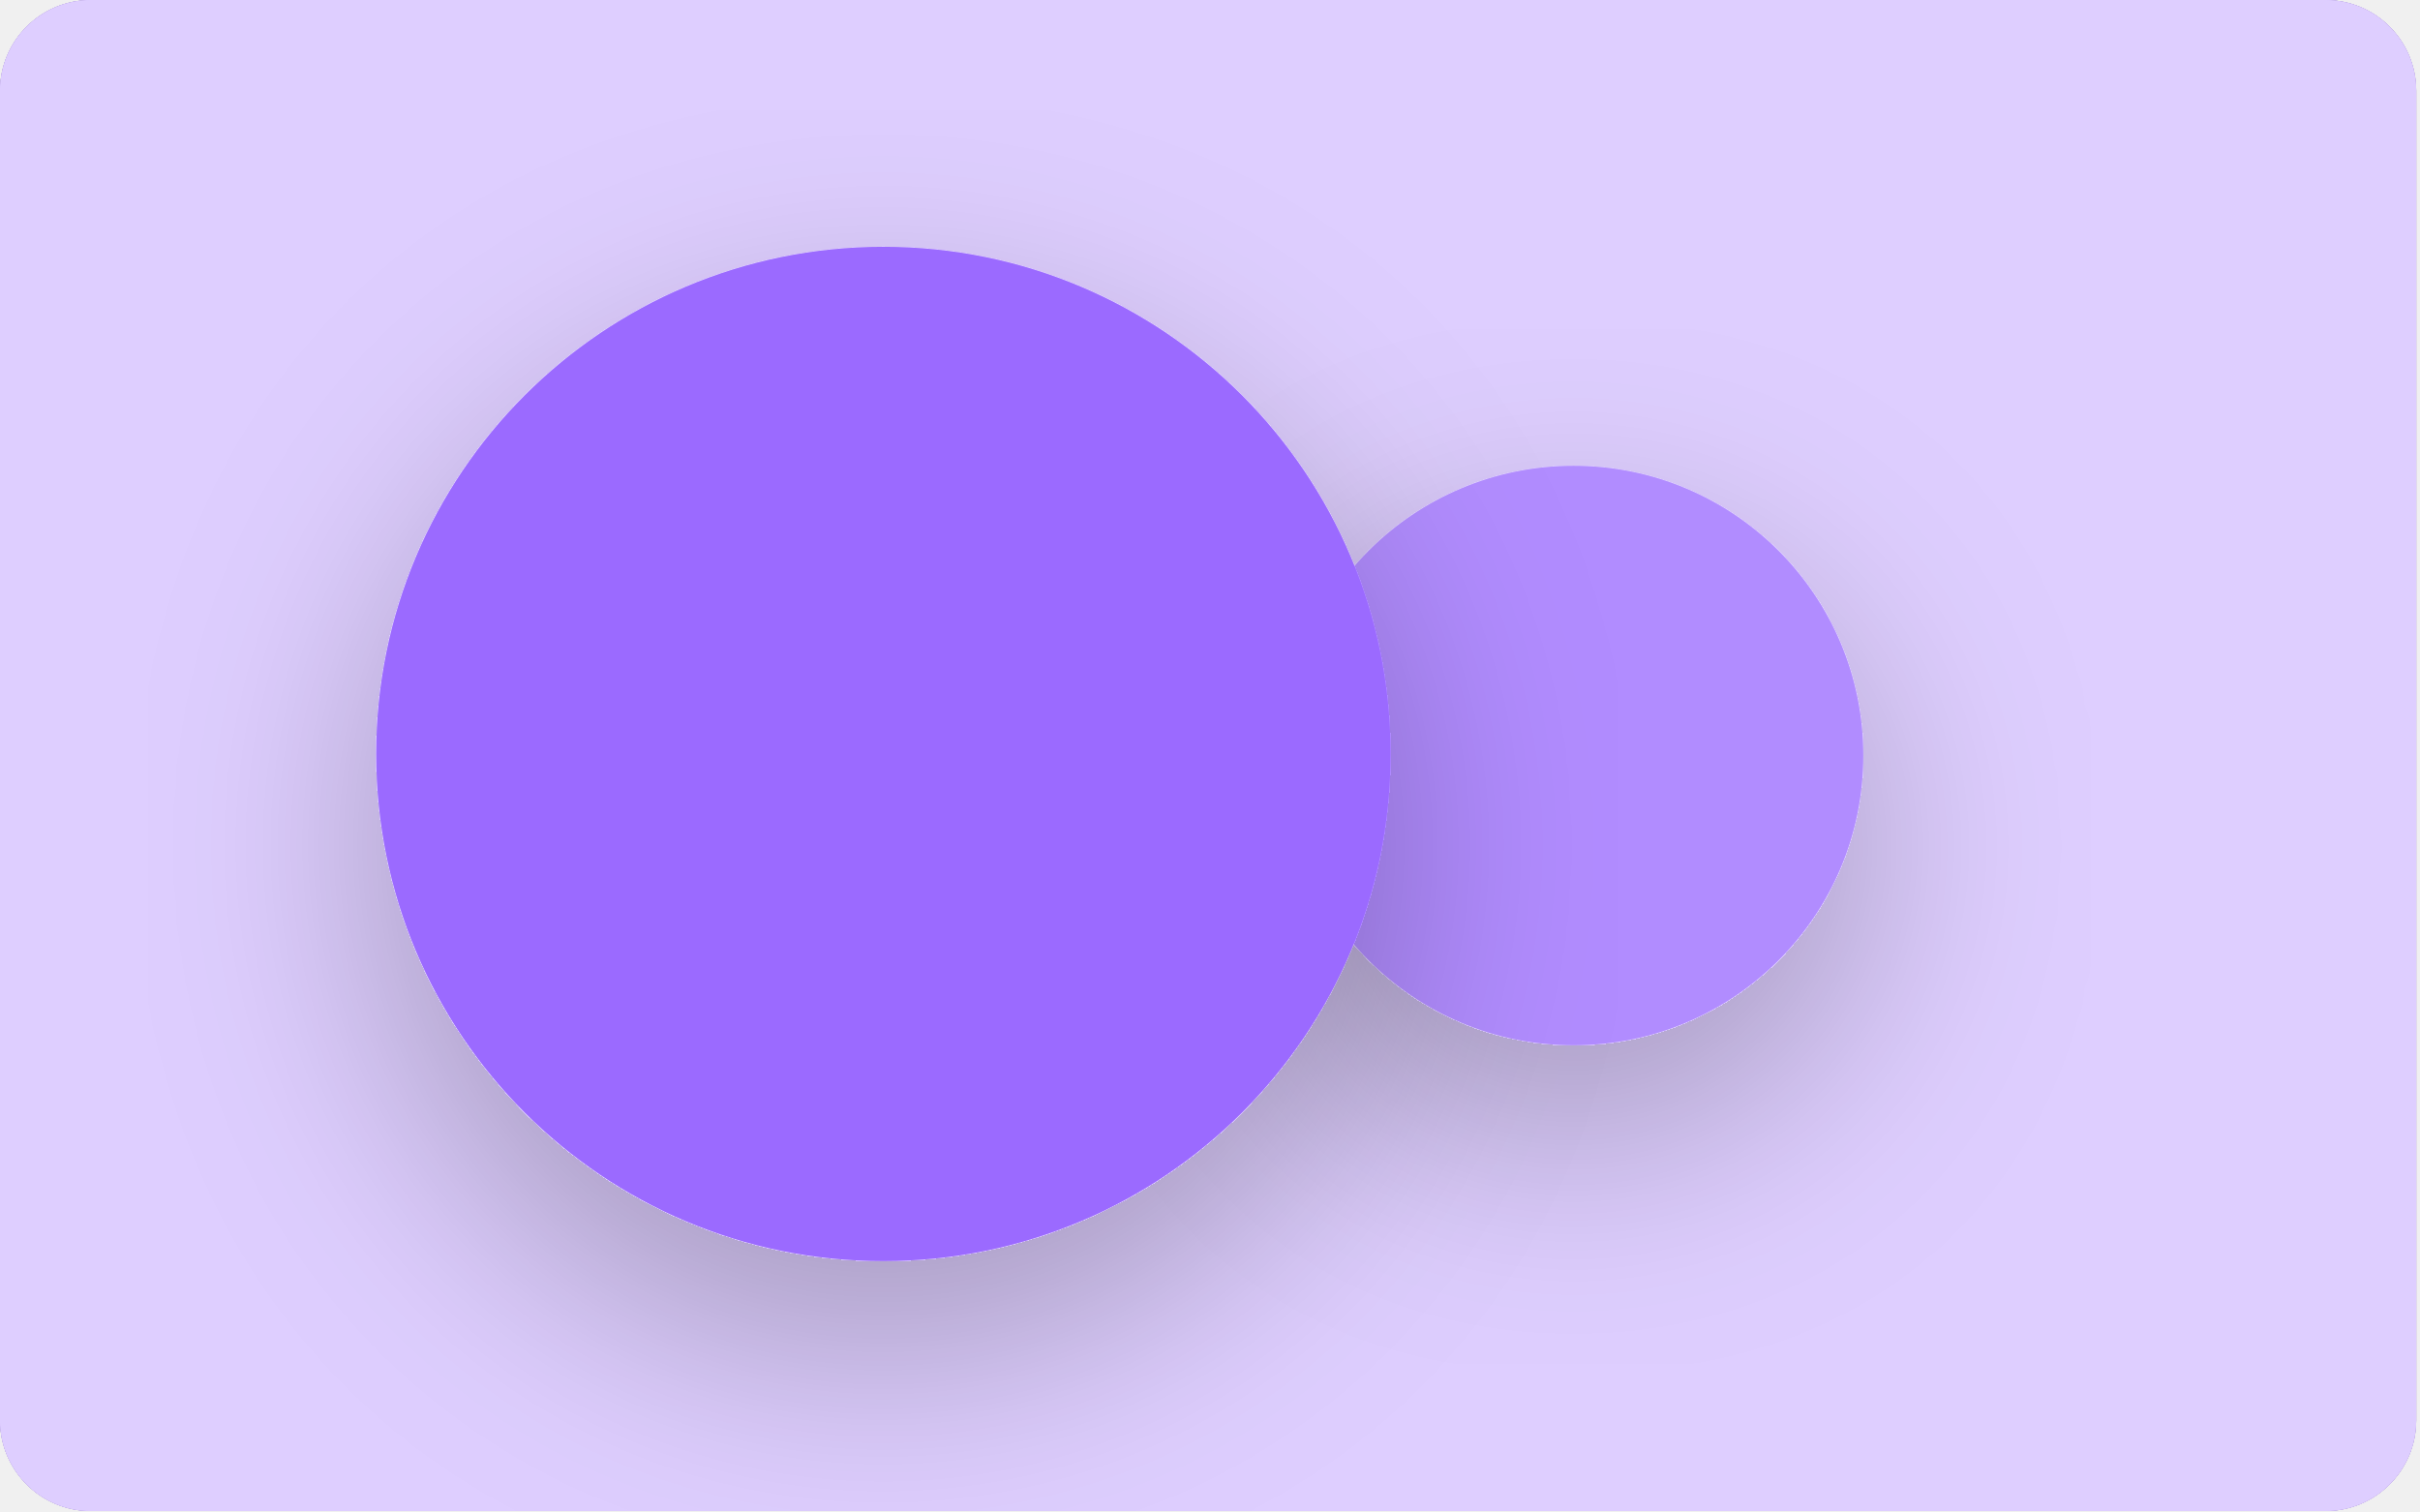
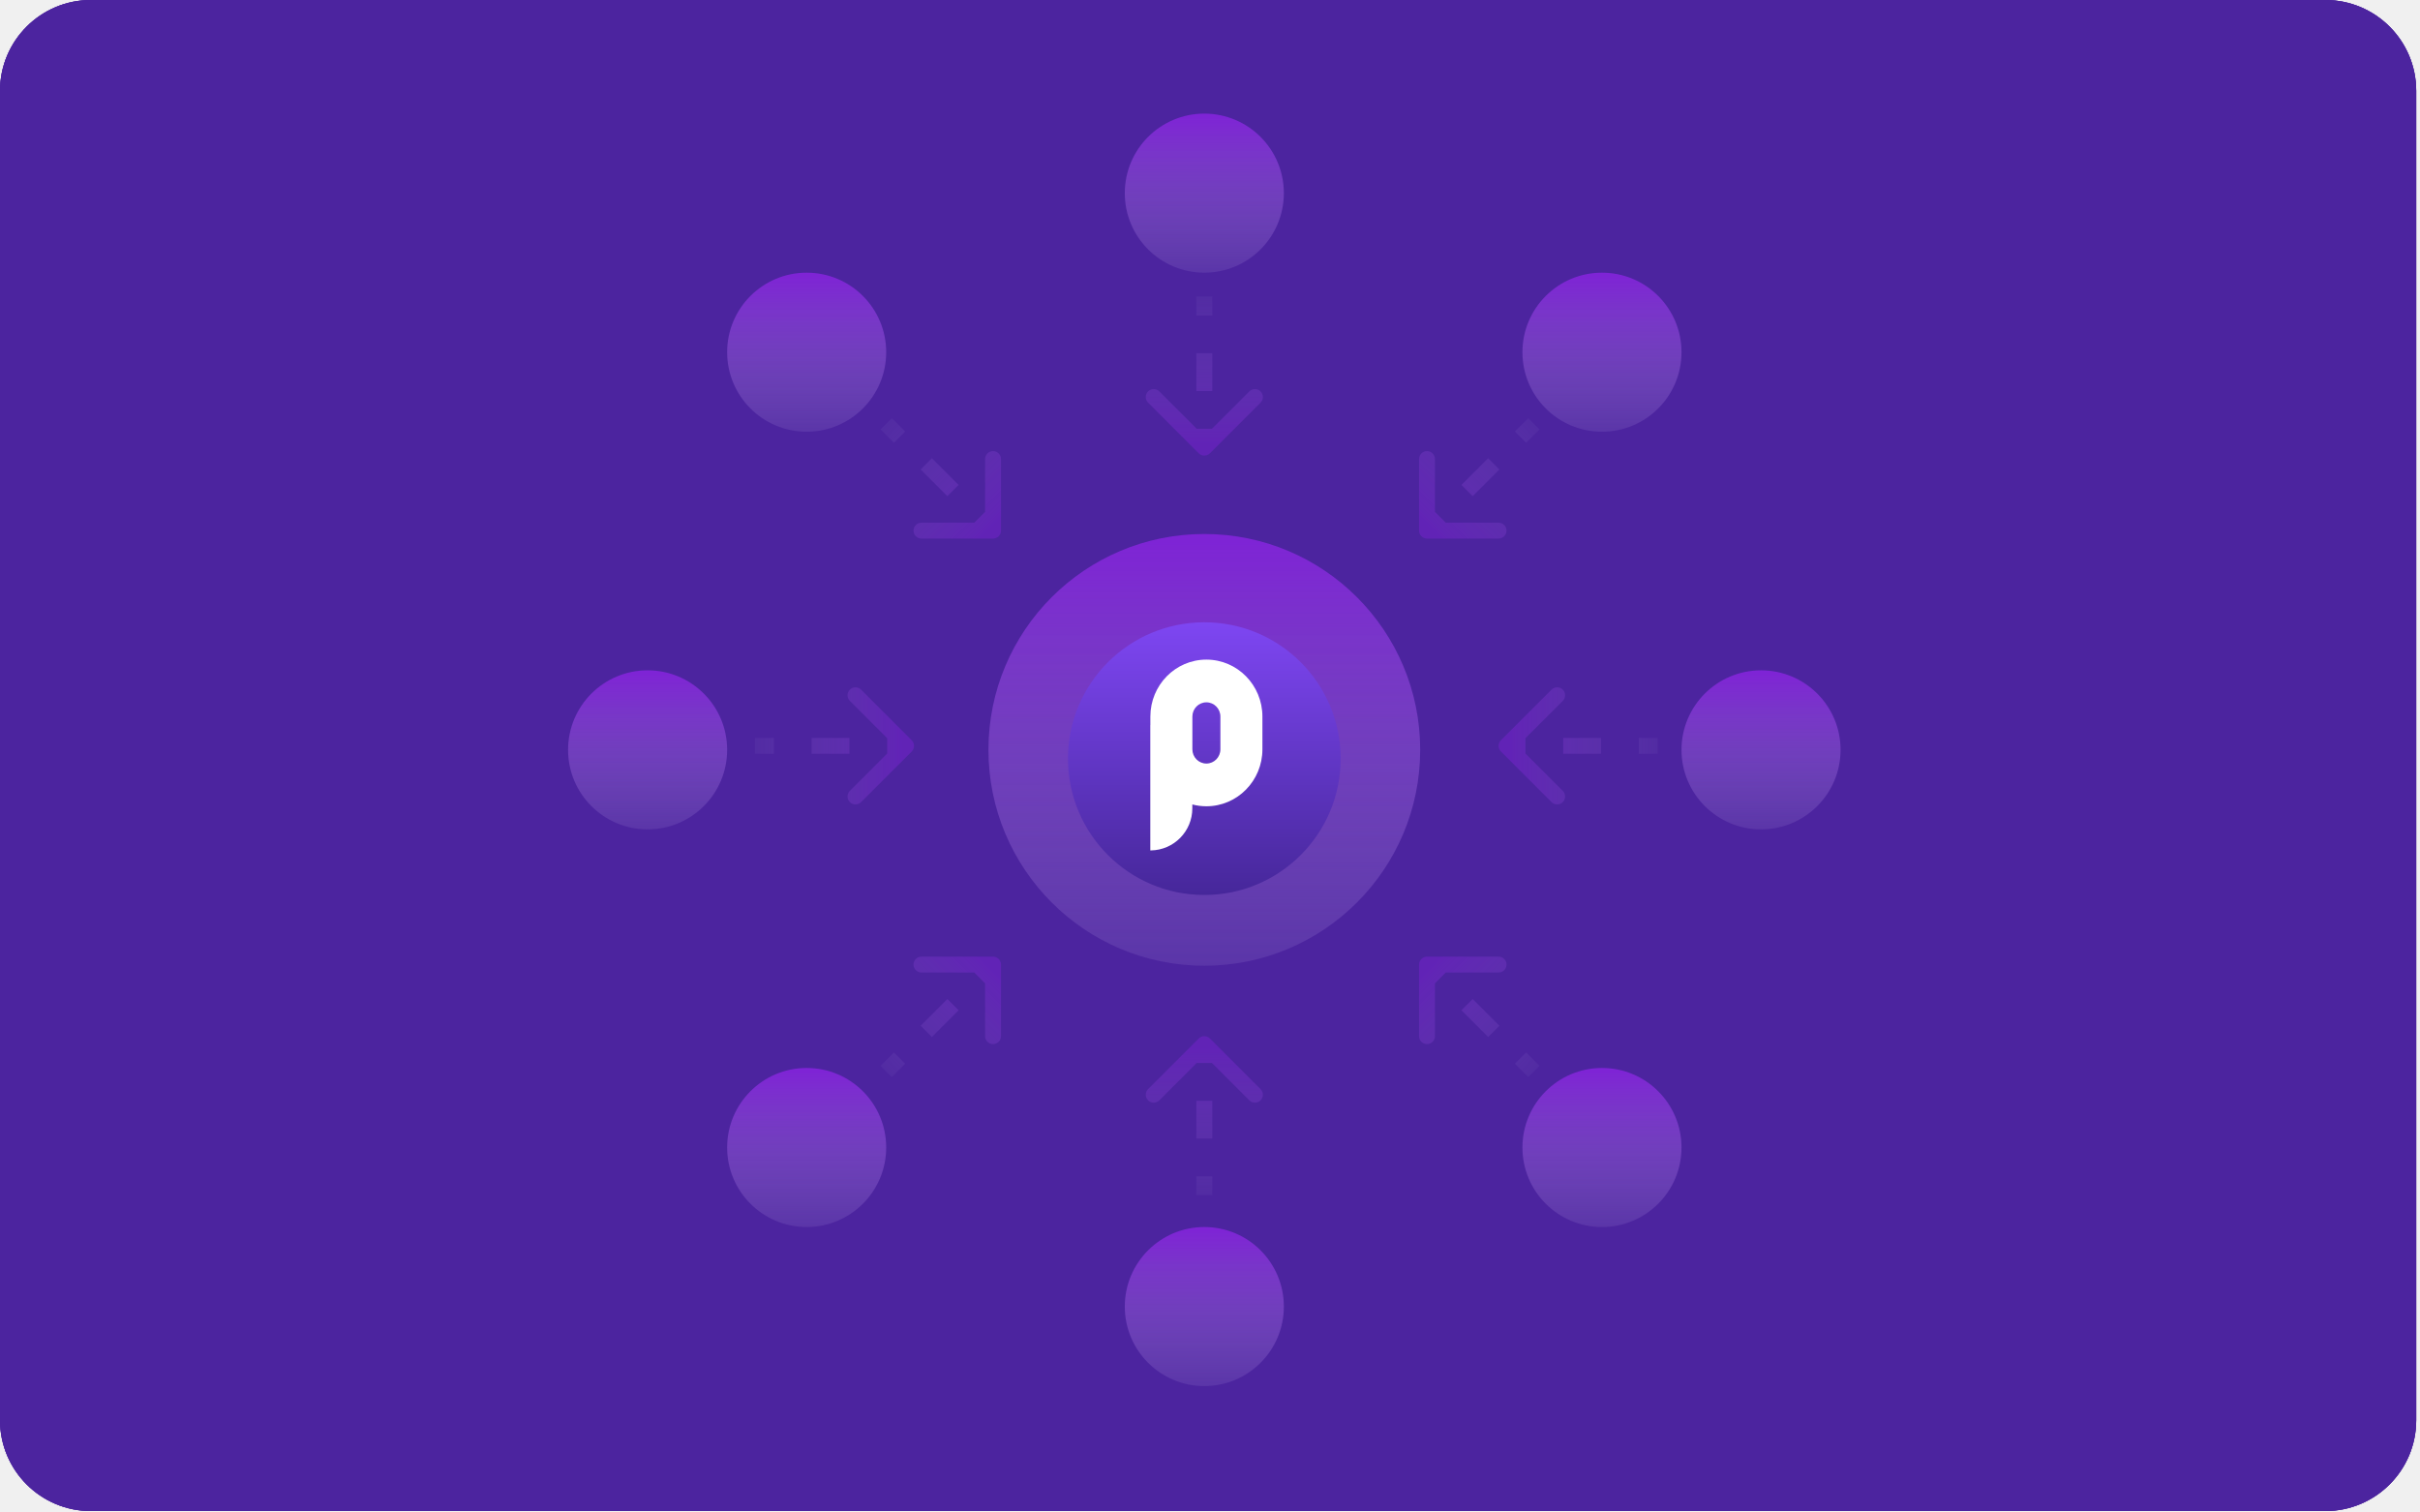
<svg xmlns="http://www.w3.org/2000/svg" width="213" height="133" viewBox="0 0 213 133" fill="none">
-   <g clip-path="url(#clip0_330_341)">
-     <rect width="212.667" height="133" rx="8" fill="#4C249F" />
-     <rect width="212.667" height="133" rx="8" fill="#DECEFF" />
-     <rect width="212.667" height="133" rx="8" fill="#DECEFF" />
-     <circle cx="172.5" cy="66.5" r="17.5" transform="rotate(90 172.5 66.5)" fill="#DECEFF" />
-     <g filter="url(#filter0_d_330_341)">
-       <ellipse cx="138.5" cy="66.5" rx="25.5" ry="25.5" transform="rotate(90 138.5 66.5)" fill="#B18CFF" />
-     </g>
-     <g filter="url(#filter1_d_330_341)">
-       <circle cx="77.751" cy="66.361" r="44.639" transform="rotate(90 77.751 66.3608)" fill="#9B6AFF" />
+   <g id="yieldBotGraphic" clip-path="url(#clip0_816_377)">
+     <g id="Group 406">
+       <rect id="Rectangle 1" width="212.667" height="133" rx="8" fill="#4C249F" />
+       <rect id="Rectangle 2" width="212.667" height="133" rx="8" fill="#4C249F" />
+       <rect id="Rectangle 3" width="212.667" height="133" rx="8" fill="#4C249F" />
+       <g id="Group 502">
+         <g id="Group 501">
+           <circle id="Ellipse 134" opacity="0.7" cx="106" cy="66" r="19" fill="url(#paint0_linear_816_377)" />
+           <g id="etherscan-24x24">
+             <g id="Group 48">
+               <circle id="Ellipse 3" cx="106" cy="66.773" r="12" fill="url(#paint1_linear_816_377)" />
+               <path id="pool" d="M106.182 58.057C108.905 58.057 111.113 60.301 111.113 63.07V65.953C111.113 68.722 108.905 70.966 106.182 70.966C105.754 70.966 105.339 70.911 104.944 70.806L104.944 71.147C104.944 73.172 103.321 74.818 101.307 74.851L101.245 74.851V63.822L101.251 63.822L101.251 63.07C101.251 60.301 103.459 58.057 106.182 58.057ZM106.182 61.817C105.501 61.817 104.949 62.378 104.949 63.07V65.953C104.949 66.645 105.501 67.206 106.182 67.206C106.863 67.206 107.415 66.645 107.415 65.953V63.07C107.415 62.378 106.863 61.817 106.182 61.817Z" fill="white" />
+             </g>
+           </g>
+           <circle id="Ellipse 136" opacity="0.7" cx="106" cy="17" r="7" fill="url(#paint2_linear_816_377)" />
+           <circle id="Ellipse 140" opacity="0.7" cx="141" cy="31" r="7" fill="url(#paint3_linear_816_377)" />
+           <circle id="Ellipse 137" opacity="0.7" cx="57" cy="66" r="7" fill="url(#paint4_linear_816_377)" />
+           <circle id="Ellipse 139" opacity="0.7" cx="106" cy="115" r="7" fill="url(#paint5_linear_816_377)" />
+           <circle id="Ellipse 142" opacity="0.7" cx="71" cy="101" r="7" fill="url(#paint6_linear_816_377)" />
+           <circle id="Ellipse 143" opacity="0.7" cx="71" cy="31" r="7" fill="url(#paint7_linear_816_377)" />
+           <circle id="Ellipse 141" opacity="0.7" cx="141" cy="101" r="7" fill="url(#paint8_linear_816_377)" />
+           <circle id="Ellipse 135" opacity="0.7" cx="155" cy="66" r="7" fill="url(#paint9_linear_816_377)" />
+         </g>
+         <path id="Arrow 13" d="M105.505 39.895C105.778 40.168 106.222 40.168 106.495 39.895L110.95 35.44C111.223 35.167 111.223 34.724 110.95 34.45C110.676 34.177 110.233 34.177 109.96 34.45L106 38.41L102.04 34.45C101.767 34.177 101.324 34.177 101.05 34.45C100.777 34.724 100.777 35.167 101.05 35.44L105.505 39.895ZM105.3 26.1L105.3 27.763L106.7 27.763L106.7 26.1L105.3 26.1ZM105.3 31.088L105.3 34.413L106.7 34.413L106.7 31.088L105.3 31.088ZM105.3 37.738L105.3 39.4L106.7 39.4L106.7 37.738L105.3 37.738ZM105.505 39.895C105.778 40.168 106.222 40.168 106.495 39.895L110.95 35.44C111.223 35.167 111.223 34.724 110.95 34.45C110.676 34.177 110.233 34.177 109.96 34.45L106 38.41L102.04 34.45C101.767 34.177 101.324 34.177 101.05 34.45C100.777 34.724 100.777 35.167 101.05 35.44L105.505 39.895ZM105.3 26.1L105.3 27.763L106.7 27.763L106.7 26.1L105.3 26.1ZM105.3 31.088L105.3 34.413L106.7 34.413L106.7 31.088L105.3 31.088ZM105.3 37.738L105.3 39.4L106.7 39.4L106.7 37.738L105.3 37.738Z" fill="url(#paint10_linear_816_377)" fill-opacity="0.3" />
+         <path id="Arrow 16" d="M80.245 66.145C80.518 65.871 80.518 65.428 80.245 65.155L75.79 60.7C75.517 60.427 75.074 60.427 74.8 60.7C74.527 60.974 74.527 61.417 74.8 61.69L78.76 65.65L74.8 69.61C74.527 69.883 74.527 70.326 74.8 70.6C75.074 70.873 75.517 70.873 75.79 70.6L80.245 66.145ZM66.45 66.35L68.112 66.35L68.112 64.95L66.45 64.95L66.45 66.35ZM71.438 66.35L74.763 66.35L74.763 64.95L71.438 64.95L71.438 66.35ZM78.088 66.35L79.75 66.35L79.75 64.95L78.088 64.95L78.088 66.35ZM80.245 66.145C80.518 65.871 80.518 65.428 80.245 65.155L75.79 60.7C75.517 60.427 75.074 60.427 74.8 60.7C74.527 60.974 74.527 61.417 74.8 61.69L78.76 65.65L74.8 69.61C74.527 69.883 74.527 70.326 74.8 70.6C75.074 70.873 75.517 70.873 75.79 70.6L80.245 66.145ZM66.45 66.35L68.112 66.35L68.112 64.95L66.45 64.95L66.45 66.35ZM71.438 66.35L74.763 66.35L74.763 64.95L71.438 64.95L71.438 66.35ZM78.088 66.35L79.75 66.35L79.75 64.95L78.088 64.95L78.088 66.35Z" fill="url(#paint11_linear_816_377)" fill-opacity="0.3" />
+         <path id="Arrow 17" d="M132.105 66.145C131.832 65.871 131.832 65.428 132.105 65.155L136.56 60.7C136.833 60.427 137.276 60.427 137.55 60.7C137.823 60.974 137.823 61.417 137.55 61.69L133.59 65.65L137.55 69.61C137.823 69.883 137.823 70.326 137.55 70.6C137.276 70.873 136.833 70.873 136.56 70.6L132.105 66.145ZM145.9 66.35L144.238 66.35L144.238 64.95L145.9 64.95L145.9 66.35ZM140.913 66.35L137.588 66.35L137.588 64.95L140.913 64.95L140.913 66.35ZM134.263 66.35L132.6 66.35L132.6 64.95L134.263 64.95L134.263 66.35ZM132.105 66.145C131.832 65.871 131.832 65.428 132.105 65.155L136.56 60.7C136.833 60.427 137.276 60.427 137.55 60.7C137.823 60.974 137.823 61.417 137.55 61.69L133.59 65.65L137.55 69.61C137.823 69.883 137.823 70.326 137.55 70.6C137.276 70.873 136.833 70.873 136.56 70.6L132.105 66.145ZM145.9 66.35L144.238 66.35L144.238 64.95L145.9 64.95L145.9 66.35ZM140.913 66.35L137.588 66.35L137.588 64.95L140.913 64.95L140.913 66.35ZM134.263 66.35L132.6 66.35L132.6 64.95L134.263 64.95L134.263 66.35Z" fill="url(#paint12_linear_816_377)" fill-opacity="0.3" />
+         <path id="Arrow 14" d="M105.505 91.405C105.778 91.132 106.222 91.132 106.495 91.405L110.95 95.86C111.223 96.133 111.223 96.577 110.95 96.85C110.676 97.123 110.233 97.123 109.96 96.85L106 92.89L102.04 96.85C101.767 97.123 101.324 97.123 101.05 96.85C100.777 96.577 100.777 96.133 101.05 95.86L105.505 91.405ZM105.3 105.2L105.3 103.538L106.7 103.538L106.7 105.2L105.3 105.2ZM105.3 100.213L105.3 96.888L106.7 96.888L106.7 100.213L105.3 100.213ZM105.3 93.563L105.3 91.9L106.7 91.9L106.7 93.563L105.3 93.563ZM105.505 91.405C105.778 91.132 106.222 91.132 106.495 91.405L110.95 95.86C111.223 96.133 111.223 96.577 110.95 96.85C110.676 97.123 110.233 97.123 109.96 96.85L106 92.89L102.04 96.85C101.767 97.123 101.324 97.123 101.05 96.85C100.777 96.577 100.777 96.133 101.05 95.86L105.505 91.405ZM105.3 105.2L105.3 103.538L106.7 103.538L106.7 105.2L105.3 105.2ZM105.3 100.213L105.3 96.888L106.7 96.888L106.7 100.213L105.3 100.213ZM105.3 93.563L105.3 91.9L106.7 91.9L106.7 93.563L105.3 93.563Z" fill="url(#paint13_linear_816_377)" fill-opacity="0.3" />
+         <path id="Arrow 15" d="M87.404 84.2C87.791 84.2 88.105 84.514 88.105 84.9L88.105 91.2C88.105 91.587 87.791 91.9 87.404 91.9C87.018 91.9 86.704 91.587 86.704 91.2V85.6H81.105C80.718 85.6 80.404 85.287 80.404 84.9C80.404 84.514 80.718 84.2 81.105 84.2L87.404 84.2ZM77.505 93.81L78.681 92.634L79.671 93.624L78.495 94.8L77.505 93.81ZM81.032 90.283L83.383 87.932L84.373 88.922L82.022 91.273L81.032 90.283ZM85.734 85.581L86.909 84.405L87.9 85.395L86.724 86.571L85.734 85.581ZM87.404 84.2C87.791 84.2 88.105 84.514 88.105 84.9L88.105 91.2C88.105 91.587 87.791 91.9 87.404 91.9C87.018 91.9 86.704 91.587 86.704 91.2V85.6H81.105C80.718 85.6 80.404 85.287 80.404 84.9C80.404 84.514 80.718 84.2 81.105 84.2L87.404 84.2ZM77.505 93.81L78.681 92.634L79.671 93.624L78.495 94.8L77.505 93.81ZM81.032 90.283L83.383 87.932L84.373 88.922L82.022 91.273L81.032 90.283ZM85.734 85.581L86.909 84.405L87.9 85.395L86.724 86.571L85.734 85.581Z" fill="url(#paint14_linear_816_377)" fill-opacity="0.3" />
+         <path id="Arrow 18" d="M125.6 84.2C125.213 84.2 124.9 84.514 124.9 84.9L124.9 91.2C124.9 91.587 125.213 91.9 125.6 91.9C125.987 91.9 126.3 91.587 126.3 91.2V85.6H131.9C132.287 85.6 132.6 85.287 132.6 84.9C132.6 84.514 132.287 84.2 131.9 84.2L125.6 84.2ZM135.499 93.81L134.324 92.634L133.334 93.624L134.51 94.8L135.499 93.81ZM131.973 90.283L129.622 87.932L128.632 88.922L130.983 91.273L131.973 90.283ZM127.271 85.581L126.095 84.405L125.105 85.395L126.281 86.571L127.271 85.581ZM125.6 84.2C125.213 84.2 124.9 84.514 124.9 84.9L124.9 91.2C124.9 91.587 125.213 91.9 125.6 91.9C125.987 91.9 126.3 91.587 126.3 91.2V85.6H131.9C132.287 85.6 132.6 85.287 132.6 84.9C132.6 84.514 132.287 84.2 131.9 84.2L125.6 84.2ZM135.499 93.81L134.324 92.634L133.334 93.624L134.51 94.8L135.499 93.81ZM131.973 90.283L129.622 87.932L128.632 88.922L130.983 91.273L131.973 90.283ZM127.271 85.581L126.095 84.405L125.105 85.395L126.281 86.571L127.271 85.581Z" fill="url(#paint15_linear_816_377)" fill-opacity="0.3" />
+         <path id="Arrow 19" d="M87.404 47.404C87.791 47.404 88.105 47.091 88.105 46.704L88.105 40.404C88.105 40.018 87.791 39.704 87.404 39.704C87.018 39.704 86.704 40.018 86.704 40.404V46.004H81.105C80.718 46.004 80.404 46.318 80.404 46.704C80.404 47.091 80.718 47.404 81.105 47.404L87.404 47.404ZM77.505 37.795L78.681 38.97L79.671 37.98L78.495 36.805L77.505 37.795ZM81.032 41.322L83.383 43.673L84.373 42.683L82.022 40.331L81.032 41.322ZM85.734 46.024L86.909 47.199L87.9 46.209L86.724 45.034L85.734 46.024ZM87.404 47.404C87.791 47.404 88.105 47.091 88.105 46.704L88.105 40.404C88.105 40.018 87.791 39.704 87.404 39.704C87.018 39.704 86.704 40.018 86.704 40.404V46.004H81.105C80.718 46.004 80.404 46.318 80.404 46.704C80.404 47.091 80.718 47.404 81.105 47.404L87.404 47.404ZM77.505 37.795L78.681 38.97L79.671 37.98L78.495 36.805L77.505 37.795ZM81.032 41.322L83.383 43.673L84.373 42.683L82.022 40.331L81.032 41.322ZM85.734 46.024L86.909 47.199L87.9 46.209L86.724 45.034L85.734 46.024Z" fill="url(#paint16_linear_816_377)" fill-opacity="0.3" />
+         <path id="Arrow 20" d="M125.6 47.404C125.213 47.404 124.9 47.091 124.9 46.704L124.9 40.404C124.9 40.018 125.213 39.704 125.6 39.704C125.987 39.704 126.3 40.018 126.3 40.404V46.004H131.9C132.287 46.004 132.6 46.318 132.6 46.704C132.6 47.091 132.287 47.404 131.9 47.404L125.6 47.404ZM135.499 37.795L134.324 38.97L133.334 37.98L134.51 36.805L135.499 37.795ZM131.973 41.322L129.622 43.673L128.632 42.683L130.983 40.331L131.973 41.322ZM127.271 46.024L126.095 47.199L125.105 46.209L126.281 45.034L127.271 46.024ZM125.6 47.404C125.213 47.404 124.9 47.091 124.9 46.704L124.9 40.404C124.9 40.018 125.213 39.704 125.6 39.704C125.987 39.704 126.3 40.018 126.3 40.404V46.004H131.9C132.287 46.004 132.6 46.318 132.6 46.704C132.6 47.091 132.287 47.404 131.9 47.404L125.6 47.404ZM135.499 37.795L134.324 38.97L133.334 37.98L134.51 36.805L135.499 37.795ZM131.973 41.322L129.622 43.673L128.632 42.683L130.983 40.331L131.973 41.322ZM127.271 46.024L126.095 47.199L125.105 46.209L126.281 45.034L127.271 46.024Z" fill="url(#paint17_linear_816_377)" fill-opacity="0.3" />
+       </g>
    </g>
  </g>
  <defs>
-     <filter id="filter0_d_330_341" x="93" y="29" width="91" height="91" filterUnits="userSpaceOnUse" color-interpolation-filters="sRGB">
-       <feFlood flood-opacity="0" result="BackgroundImageFix" />
-       <feColorMatrix in="SourceAlpha" type="matrix" values="0 0 0 0 0 0 0 0 0 0 0 0 0 0 0 0 0 0 127 0" result="hardAlpha" />
-       <feOffset dy="8" />
-       <feGaussianBlur stdDeviation="10" />
-       <feComposite in2="hardAlpha" operator="out" />
-       <feColorMatrix type="matrix" values="0 0 0 0 0 0 0 0 0 0 0 0 0 0 0 0 0 0 0.25 0" />
-       <feBlend mode="normal" in2="BackgroundImageFix" result="effect1_dropShadow_330_341" />
-       <feBlend mode="normal" in="SourceGraphic" in2="effect1_dropShadow_330_341" result="shape" />
-     </filter>
-     <filter id="filter1_d_330_341" x="13.112" y="9.722" width="129.278" height="129.278" filterUnits="userSpaceOnUse" color-interpolation-filters="sRGB">
-       <feFlood flood-opacity="0" result="BackgroundImageFix" />
-       <feColorMatrix in="SourceAlpha" type="matrix" values="0 0 0 0 0 0 0 0 0 0 0 0 0 0 0 0 0 0 127 0" result="hardAlpha" />
-       <feOffset dy="8" />
-       <feGaussianBlur stdDeviation="10" />
-       <feComposite in2="hardAlpha" operator="out" />
-       <feColorMatrix type="matrix" values="0 0 0 0 0 0 0 0 0 0 0 0 0 0 0 0 0 0 0.25 0" />
-       <feBlend mode="normal" in2="BackgroundImageFix" result="effect1_dropShadow_330_341" />
-       <feBlend mode="normal" in="SourceGraphic" in2="effect1_dropShadow_330_341" result="shape" />
-     </filter>
-     <clipPath id="clip0_330_341">
+     <linearGradient id="paint0_linear_816_377" x1="106" y1="47" x2="106" y2="85" gradientUnits="userSpaceOnUse">
+       <stop stop-color="#9422ED" />
+       <stop offset="1" stop-color="#B49FE1" stop-opacity="0.2" />
+     </linearGradient>
+     <linearGradient id="paint1_linear_816_377" x1="106" y1="54.773" x2="106" y2="78.773" gradientUnits="userSpaceOnUse">
+       <stop stop-color="#7E46F2" />
+       <stop offset="1" stop-color="#46279A" />
+     </linearGradient>
+     <linearGradient id="paint2_linear_816_377" x1="106" y1="10" x2="106" y2="24" gradientUnits="userSpaceOnUse">
+       <stop stop-color="#9422ED" />
+       <stop offset="1" stop-color="#B49FE1" stop-opacity="0.2" />
+     </linearGradient>
+     <linearGradient id="paint3_linear_816_377" x1="141" y1="24" x2="141" y2="38" gradientUnits="userSpaceOnUse">
+       <stop stop-color="#9422ED" />
+       <stop offset="1" stop-color="#B49FE1" stop-opacity="0.2" />
+     </linearGradient>
+     <linearGradient id="paint4_linear_816_377" x1="57" y1="59" x2="57" y2="73" gradientUnits="userSpaceOnUse">
+       <stop stop-color="#9422ED" />
+       <stop offset="1" stop-color="#B49FE1" stop-opacity="0.2" />
+     </linearGradient>
+     <linearGradient id="paint5_linear_816_377" x1="106" y1="108" x2="106" y2="122" gradientUnits="userSpaceOnUse">
+       <stop stop-color="#9422ED" />
+       <stop offset="1" stop-color="#B49FE1" stop-opacity="0.2" />
+     </linearGradient>
+     <linearGradient id="paint6_linear_816_377" x1="71" y1="94" x2="71" y2="108" gradientUnits="userSpaceOnUse">
+       <stop stop-color="#9422ED" />
+       <stop offset="1" stop-color="#B49FE1" stop-opacity="0.2" />
+     </linearGradient>
+     <linearGradient id="paint7_linear_816_377" x1="71" y1="24" x2="71" y2="38" gradientUnits="userSpaceOnUse">
+       <stop stop-color="#9422ED" />
+       <stop offset="1" stop-color="#B49FE1" stop-opacity="0.2" />
+     </linearGradient>
+     <linearGradient id="paint8_linear_816_377" x1="141" y1="94" x2="141" y2="108" gradientUnits="userSpaceOnUse">
+       <stop stop-color="#9422ED" />
+       <stop offset="1" stop-color="#B49FE1" stop-opacity="0.2" />
+     </linearGradient>
+     <linearGradient id="paint9_linear_816_377" x1="155" y1="59" x2="155" y2="73" gradientUnits="userSpaceOnUse">
+       <stop stop-color="#9422ED" />
+       <stop offset="1" stop-color="#B49FE1" stop-opacity="0.2" />
+     </linearGradient>
+     <linearGradient id="paint10_linear_816_377" x1="106" y1="39.05" x2="106" y2="26.1" gradientUnits="userSpaceOnUse">
+       <stop stop-color="#9422ED" />
+       <stop offset="1" stop-color="#B49FE1" stop-opacity="0.2" />
+     </linearGradient>
+     <linearGradient id="paint11_linear_816_377" x1="79.4" y1="65.65" x2="66.45" y2="65.65" gradientUnits="userSpaceOnUse">
+       <stop stop-color="#9422ED" />
+       <stop offset="1" stop-color="#B49FE1" stop-opacity="0.2" />
+     </linearGradient>
+     <linearGradient id="paint12_linear_816_377" x1="132.95" y1="65.65" x2="145.9" y2="65.65" gradientUnits="userSpaceOnUse">
+       <stop stop-color="#9422ED" />
+       <stop offset="1" stop-color="#B49FE1" stop-opacity="0.2" />
+     </linearGradient>
+     <linearGradient id="paint13_linear_816_377" x1="106" y1="92.25" x2="106" y2="105.2" gradientUnits="userSpaceOnUse">
+       <stop stop-color="#9422ED" />
+       <stop offset="1" stop-color="#B49FE1" stop-opacity="0.2" />
+     </linearGradient>
+     <linearGradient id="paint14_linear_816_377" x1="87.157" y1="85.148" x2="78" y2="94.305" gradientUnits="userSpaceOnUse">
+       <stop stop-color="#9422ED" />
+       <stop offset="1" stop-color="#B49FE1" stop-opacity="0.2" />
+     </linearGradient>
+     <linearGradient id="paint15_linear_816_377" x1="125.847" y1="85.148" x2="135.005" y2="94.305" gradientUnits="userSpaceOnUse">
+       <stop stop-color="#9422ED" />
+       <stop offset="1" stop-color="#B49FE1" stop-opacity="0.2" />
+     </linearGradient>
+     <linearGradient id="paint16_linear_816_377" x1="87.157" y1="46.457" x2="78" y2="37.3" gradientUnits="userSpaceOnUse">
+       <stop stop-color="#9422ED" />
+       <stop offset="1" stop-color="#B49FE1" stop-opacity="0.2" />
+     </linearGradient>
+     <linearGradient id="paint17_linear_816_377" x1="125.847" y1="46.457" x2="135.005" y2="37.3" gradientUnits="userSpaceOnUse">
+       <stop stop-color="#9422ED" />
+       <stop offset="1" stop-color="#B49FE1" stop-opacity="0.2" />
+     </linearGradient>
+     <clipPath id="clip0_816_377">
      <rect width="212.667" height="133" fill="white" />
    </clipPath>
  </defs>
</svg>
